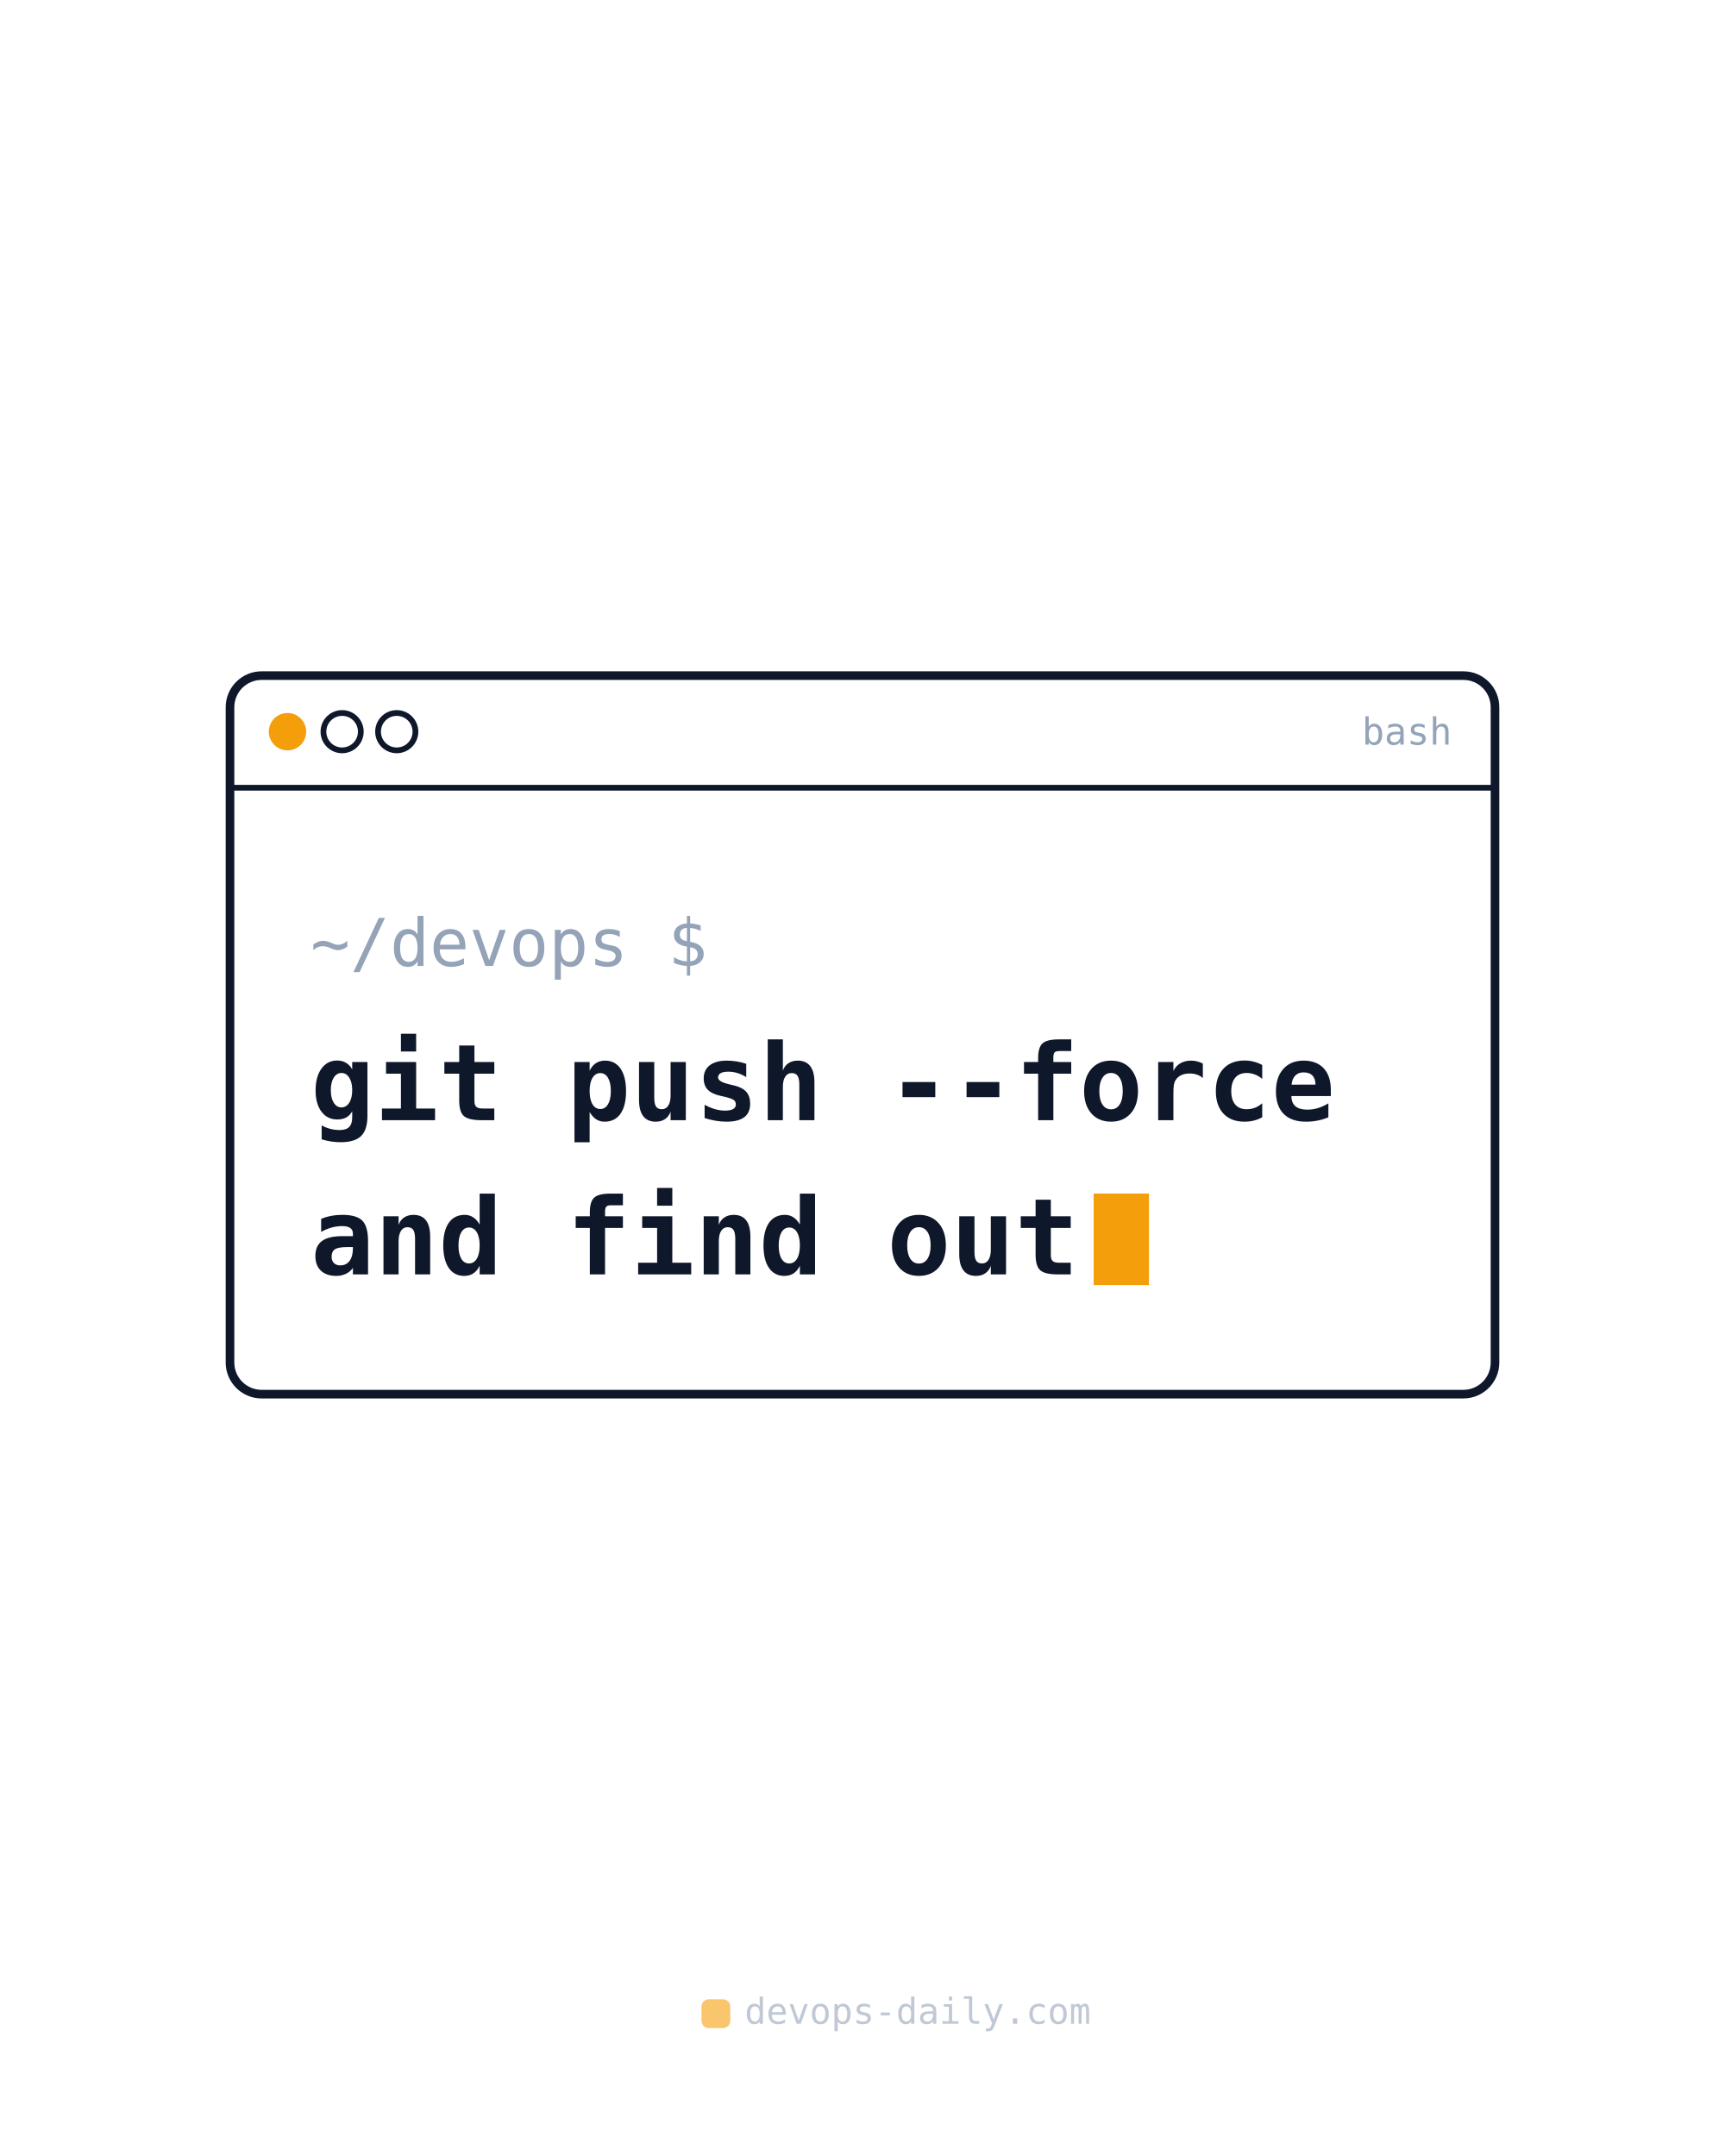
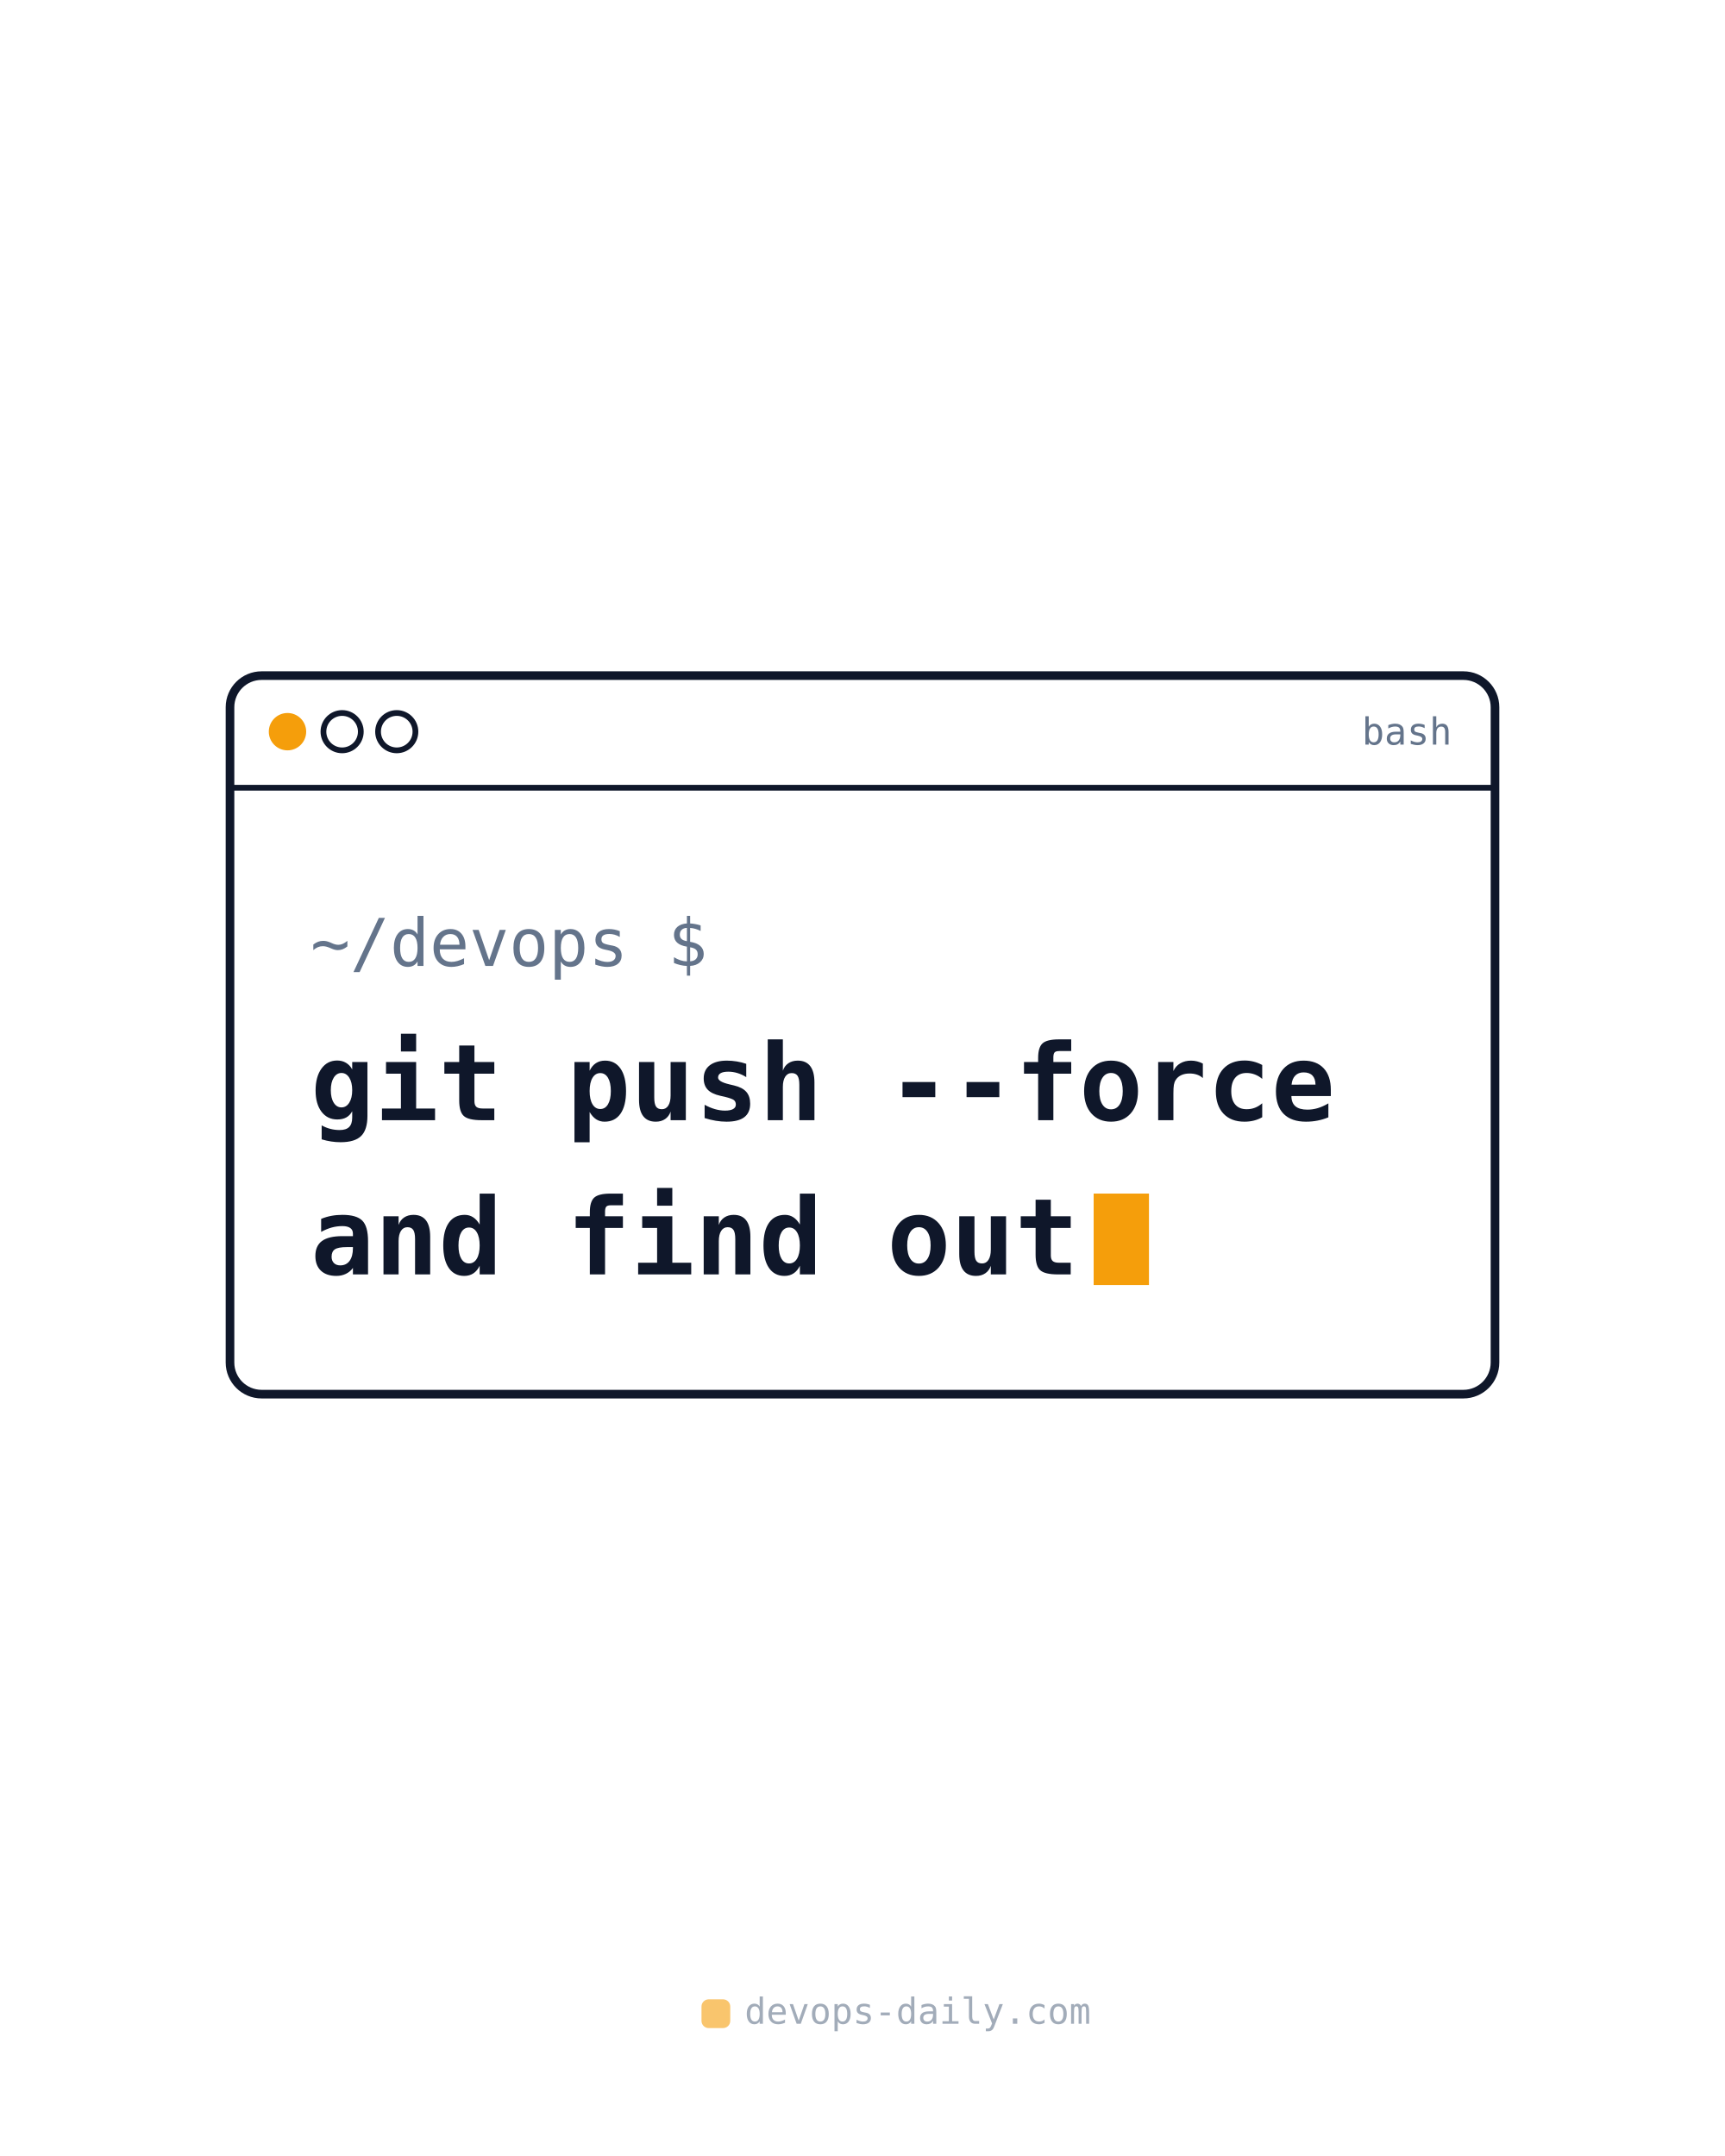
<svg xmlns="http://www.w3.org/2000/svg" width="1200" height="1500" viewBox="0 0 1200 1500">
  <rect x="160" y="470.05" width="880" height="499.9" rx="22" fill="none" stroke="#0f172a" stroke-width="6" />
  <line x1="160" y1="548.05" x2="1040" y2="548.05" stroke="#0f172a" stroke-width="4" />
  <circle cx="200" cy="509.05" r="13" fill="#f59e0b" />
  <circle cx="238" cy="509.05" r="13" fill="none" stroke="#0f172a" stroke-width="4" />
  <circle cx="276" cy="509.05" r="13" fill="none" stroke="#0f172a" stroke-width="4" />
-   <text x="1010" y="518.05" text-anchor="end" font-family="monospace" font-size="26" fill="#94a3b8">bash</text>
-   <text x="216" y="672.05" font-family="monospace" font-size="45.88" fill="#94a3b8">~/devops $</text>
+   <text x="1010" y="518.05" text-anchor="end" font-family="monospace" font-size="26" fill="#64748b">bash</text>
+   <text x="216" y="672.05" font-family="monospace" font-size="45.88" fill="#64748b">~/devops $</text>
  <text x="216" y="779.35" font-family="monospace" font-weight="700" font-size="74" fill="#0f172a">git push --force</text>
  <text x="216" y="886.65" font-family="monospace" font-weight="700" font-size="74" fill="#0f172a">and find out</text>
  <rect x="760.8" y="830.41" width="38.48" height="63.64" fill="#f59e0b" />
  <g opacity="0.6">
    <rect x="488" y="1391" width="20" height="20" rx="5" fill="#f59e0b" />
-     <text x="518" y="1408" font-family="monospace" font-size="25" fill="#94a3b8">devops-daily.com</text>
+     <text x="518" y="1408" font-family="monospace" font-size="25" fill="#64748b">devops-daily.com</text>
  </g>
</svg>
